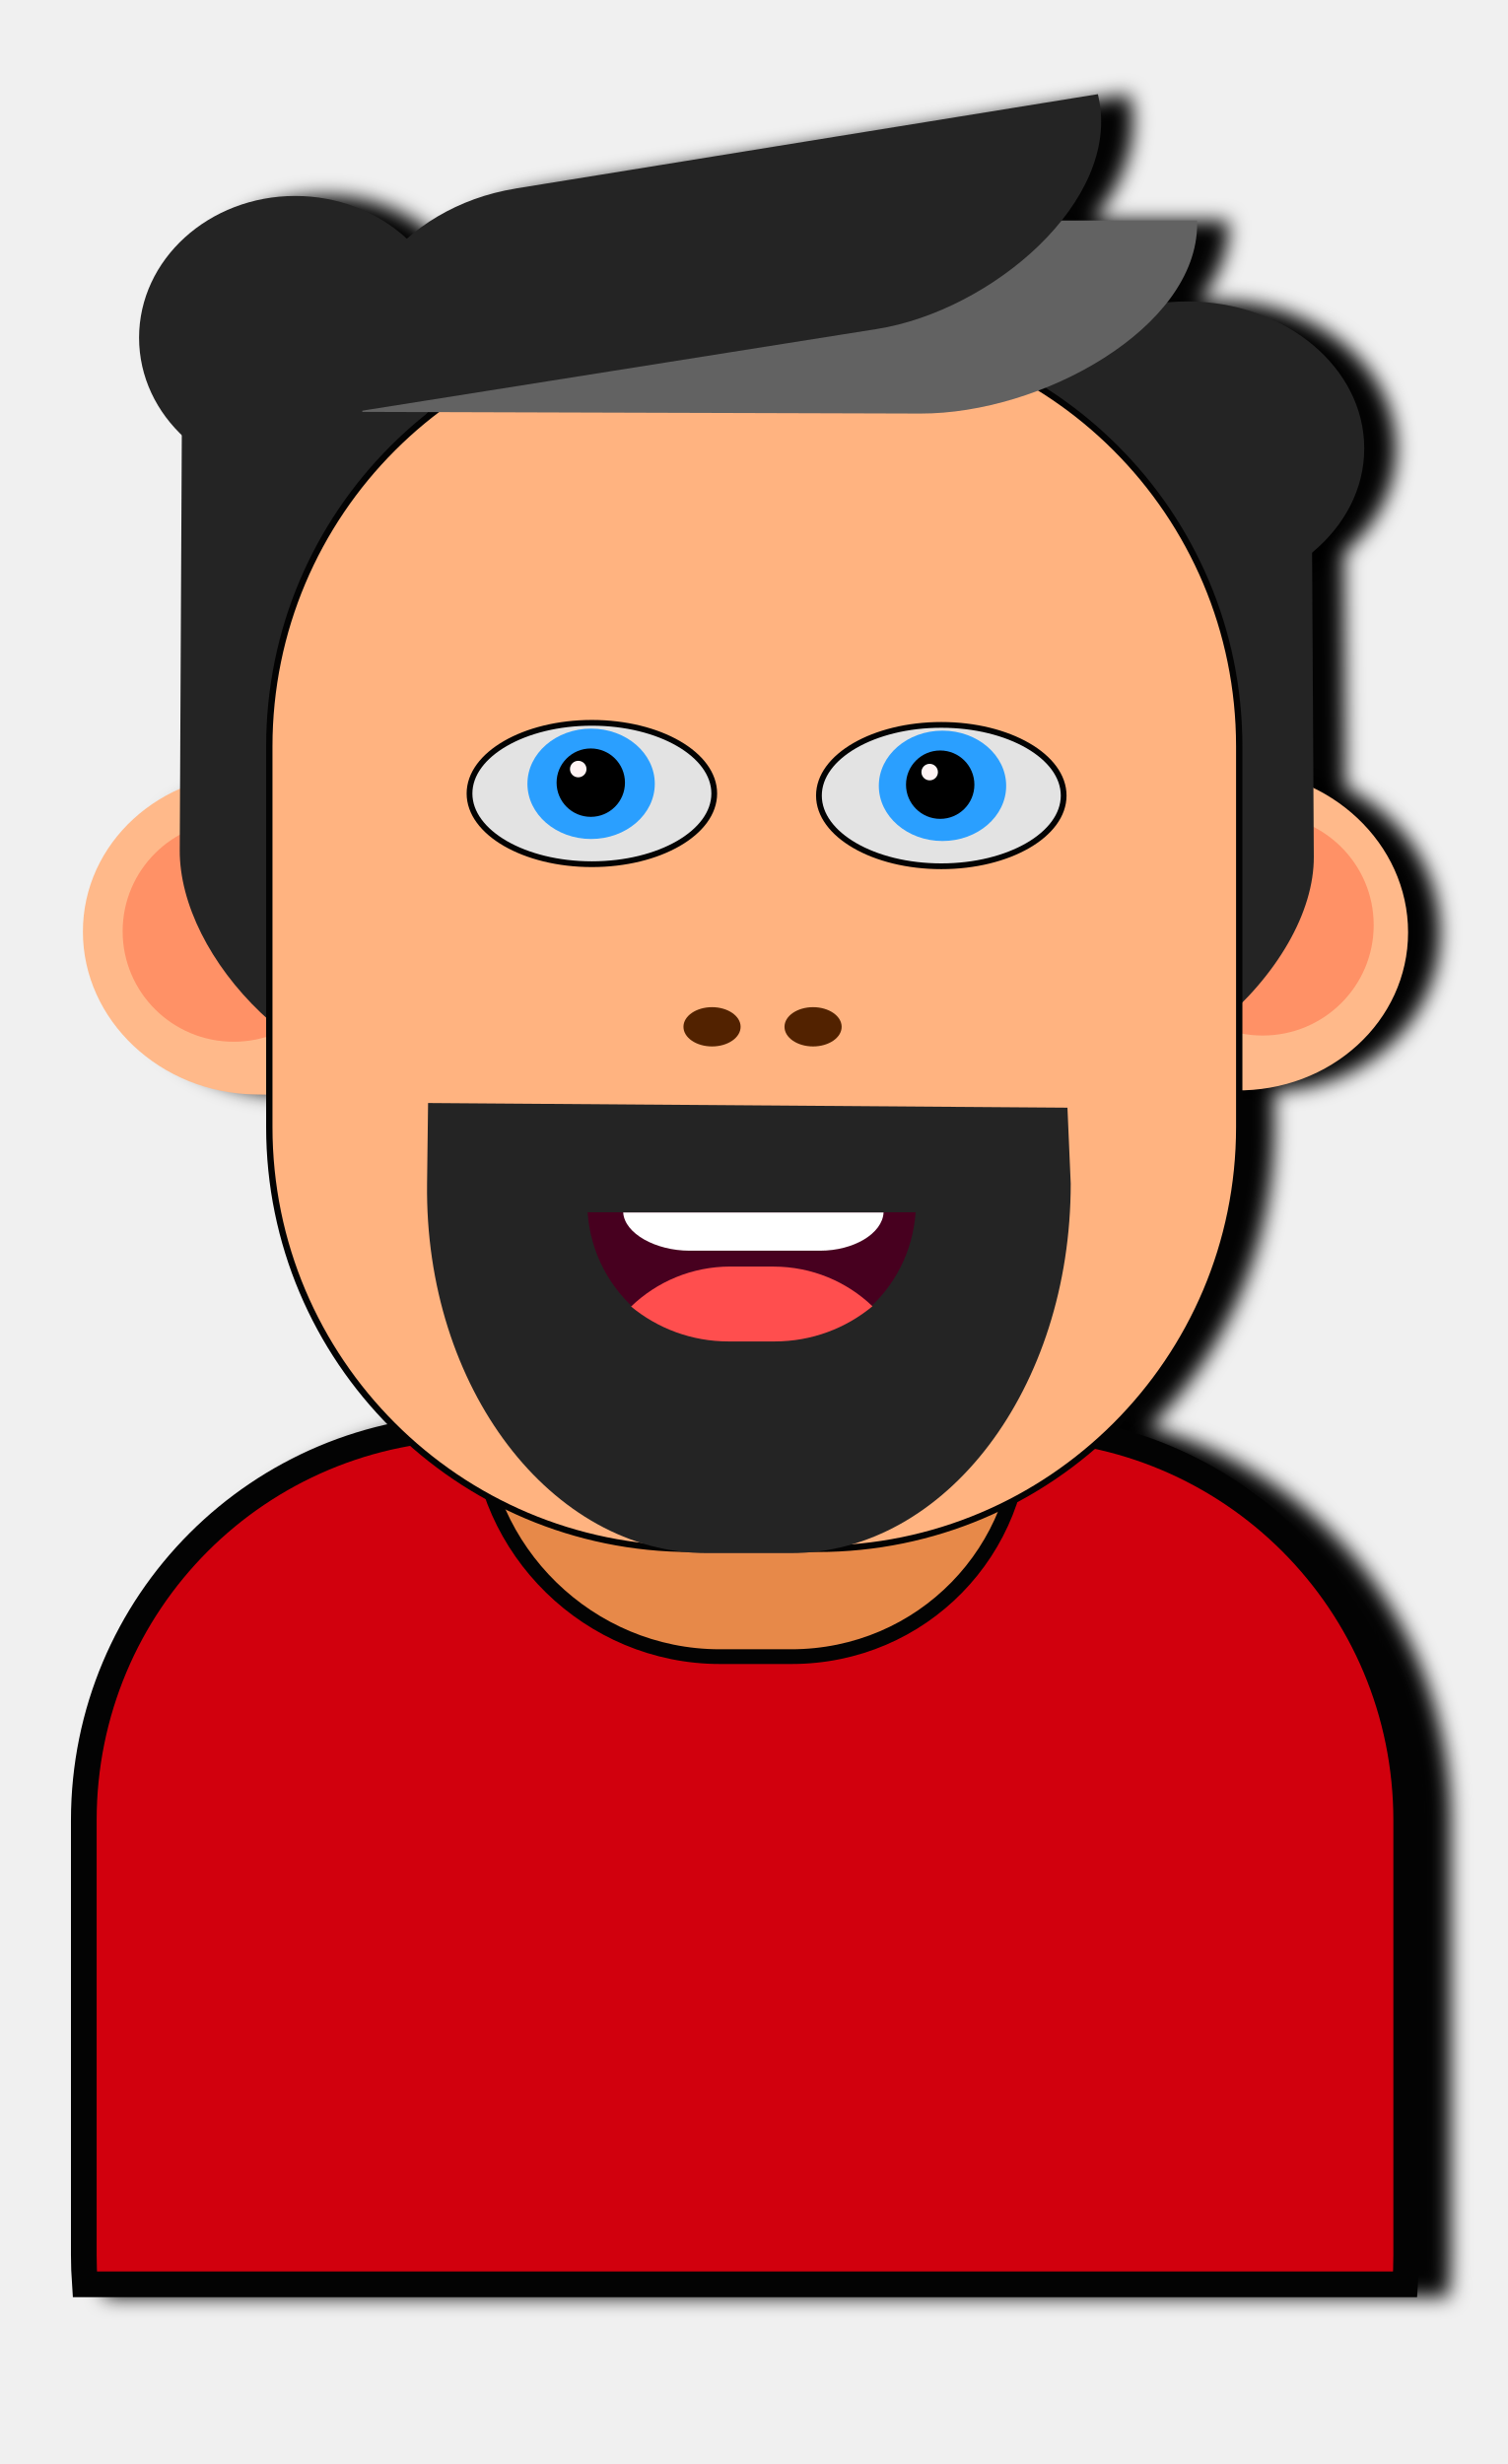
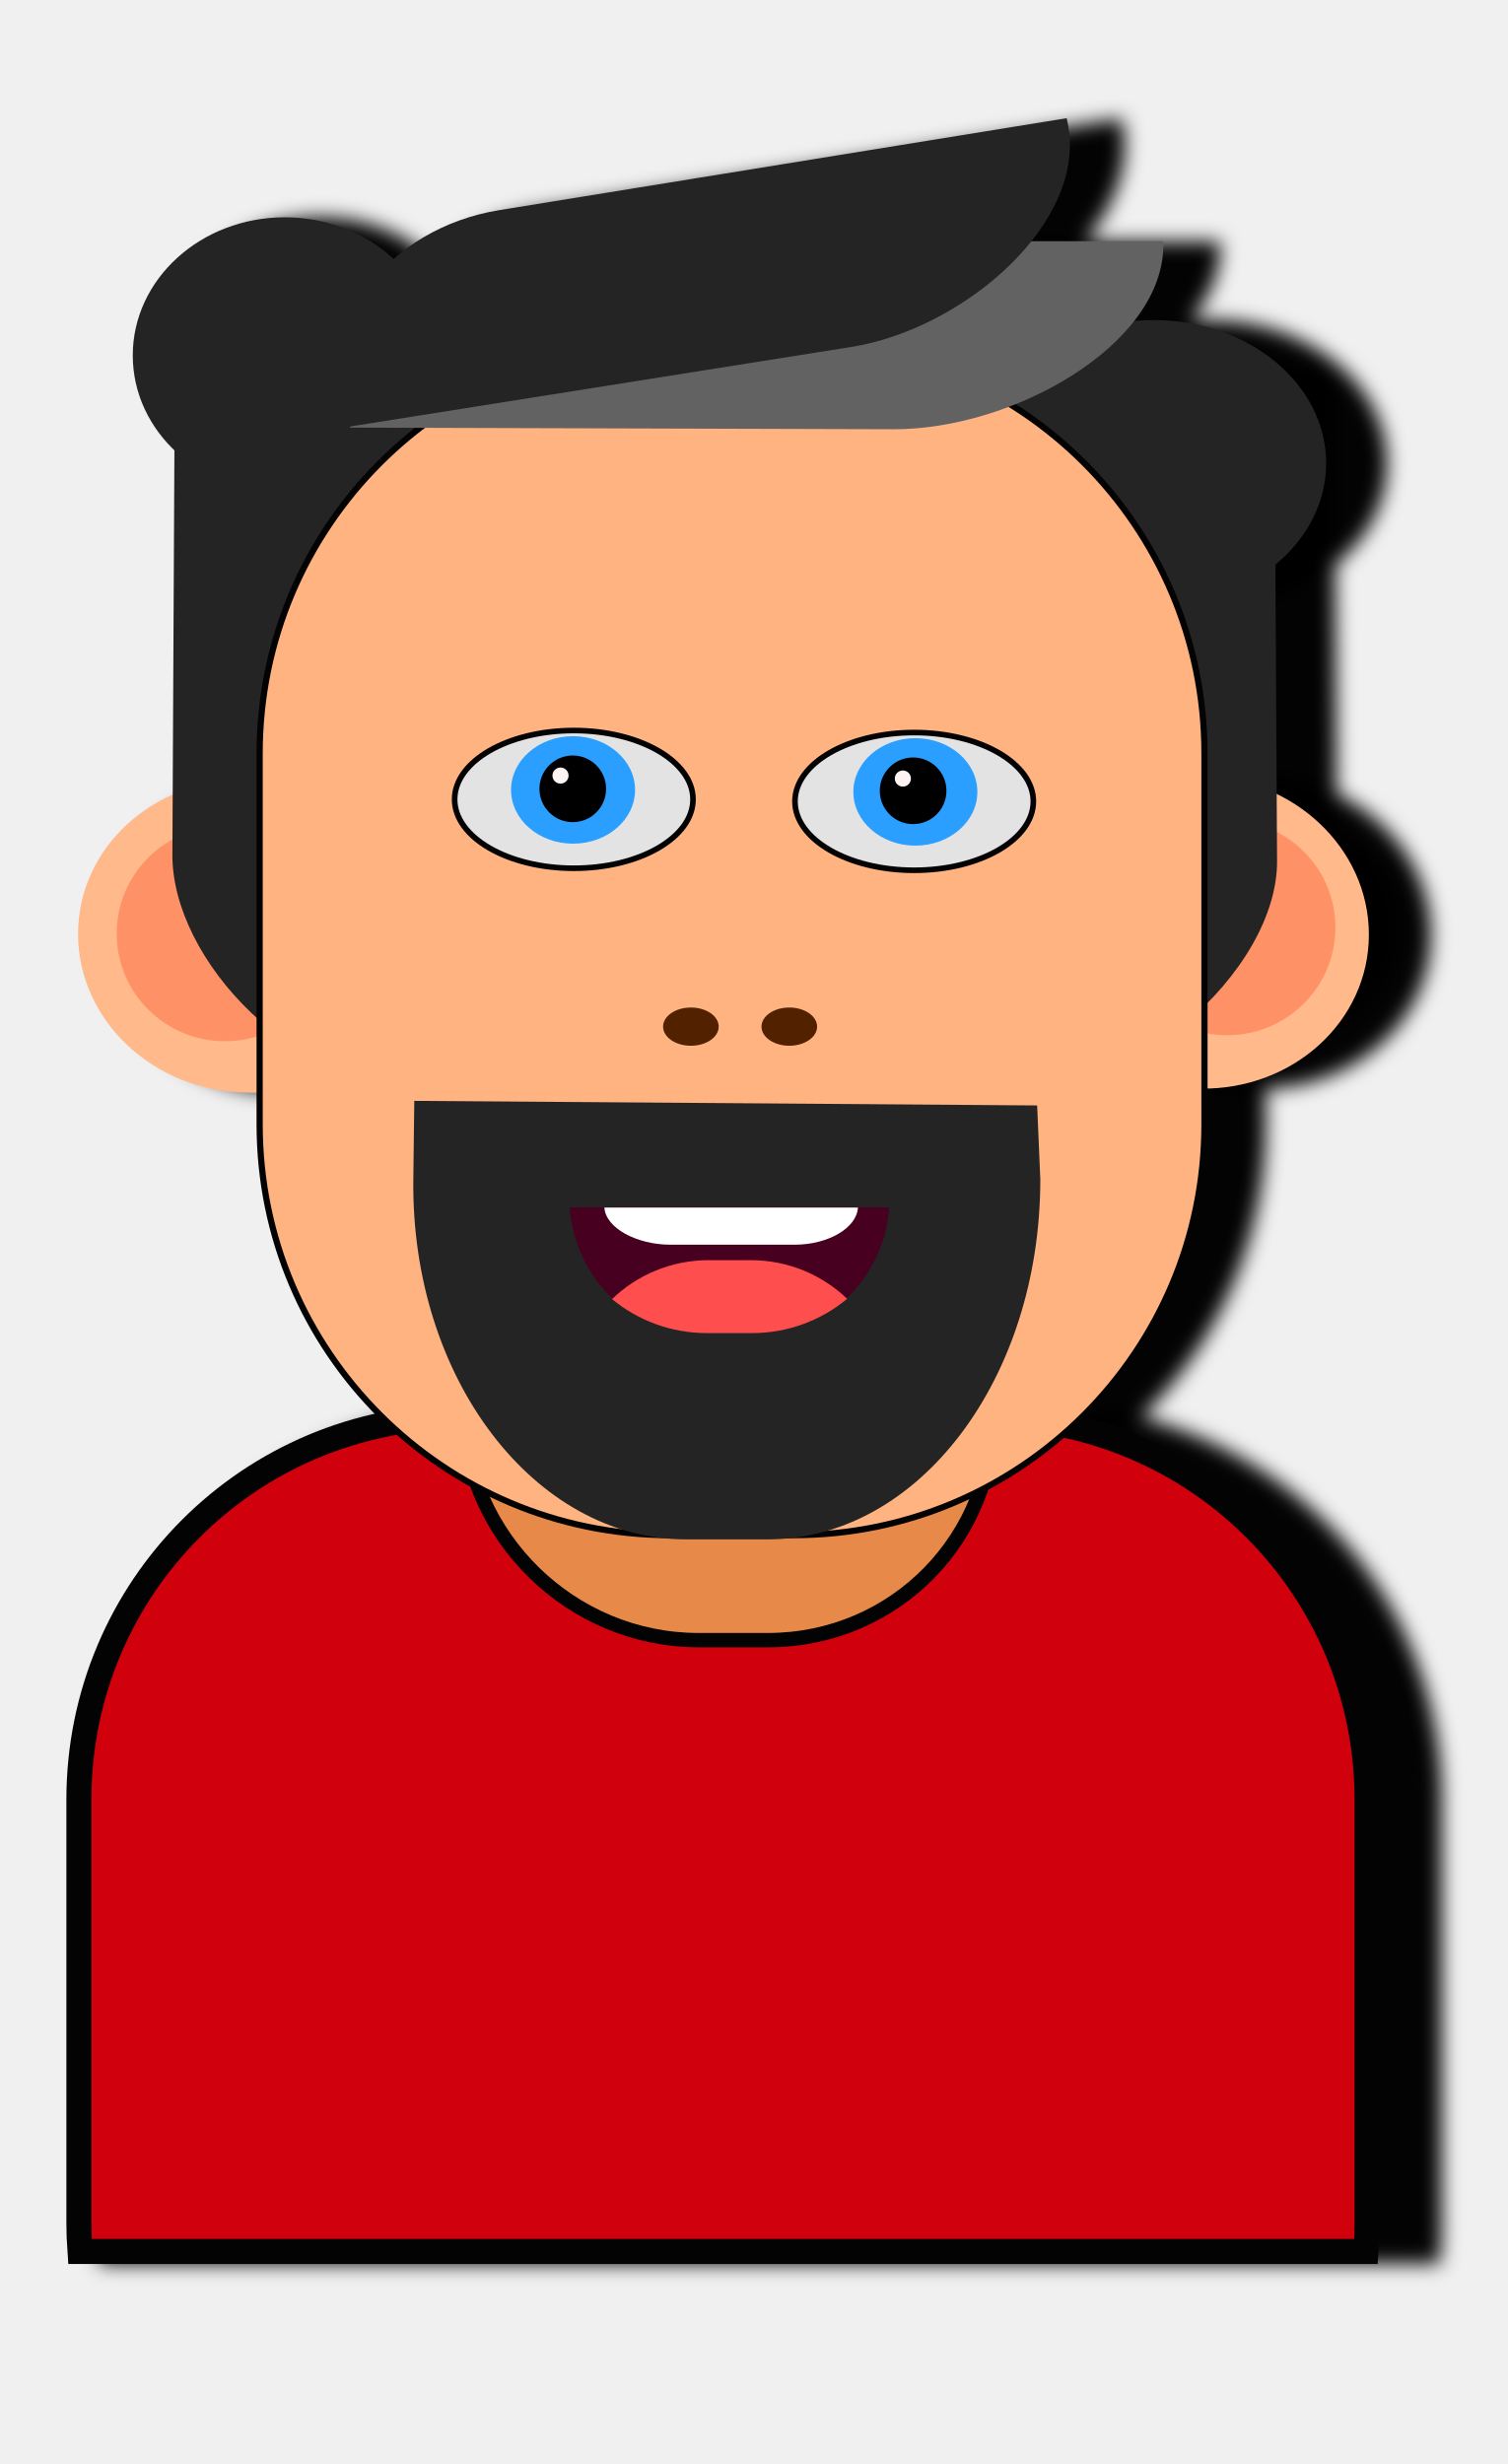
<svg xmlns="http://www.w3.org/2000/svg" width="29.435mm" height="48.101mm" viewBox="0 0 29.435 48.101" version="1.1" id="svg34454">
  <defs id="defs34451">
    <filter style="color-interpolation-filters:sRGB" id="filter20324" x="-0.026" y="-0.01" width="1.051" height="1.027">
      <feGaussianBlur stdDeviation="0.206" id="feGaussianBlur20326" />
    </filter>
  </defs>
  <g id="layer1" transform="translate(-92.44356,-116.8203)">
    <g id="g34449" transform="translate(-79.78692,106.2764)">
      <g id="g37249">
-         <g id="g19955" transform="matrix(0.8940407,0,0,0.8940407,20.2521,2.955943)" style="fill:#000000;fill-opacity:0.987;filter:url(#filter20324)">
-           <g id="g19953" style="fill:#000000;fill-opacity:0.987">
-             <g id="g19895" transform="matrix(0.7860526,0,0,0.7651898,152.3038,-51.60028)" style="fill:#000000;fill-opacity:0.987">
-               <rect style="fill:#000000;fill-opacity:0.987;stroke-width:0.104" id="rect19891" width="9.157" height="13.925" x="100.169" y="-39.611" ry="4.797" transform="matrix(0,1,-0.9998995,-0.0141759,0,0)" />
-               <rect style="fill:#000000;fill-opacity:0.987;stroke-width:0.104" id="rect19893" width="9.157" height="13.925" x="99.667" y="-62.5" ry="4.797" transform="matrix(0,1,-0.9998995,-0.0141759,0,0)" />
-             </g>
-             <ellipse style="fill:#000000;fill-opacity:0.987;fill-rule:evenodd;stroke-width:0.202" id="ellipse19897" cx="198.252" cy="28.687" rx="2.424" ry="2.412" />
-             <ellipse style="fill:#000000;fill-opacity:0.987;fill-rule:evenodd;stroke-width:0.202" id="ellipse19899" cx="175.784" cy="28.822" rx="2.424" ry="2.412" />
-             <path id="path19901" style="fill:#000000;fill-opacity:0.987;stroke-width:0.094" d="m 186.784,35.936 c -1.347,0 -2.532,0.666 -3.247,1.687 0.84,0.542 1.842,0.856 2.921,0.856 h 1.614 c 1.145,0 2.203,-0.354 3.073,-0.958 -0.721,-0.964 -1.871,-1.585 -3.173,-1.585 z" />
-             <rect style="fill:#000000;fill-opacity:0.987;stroke-width:0.122" id="rect19903" width="11.879" height="14.976" x="180.148" y="30.368" ry="5.159" transform="matrix(1,0,0.02305587,0.9997342,0,0)" />
-             <path id="path19905" style="fill:#000000;fill-opacity:0.987;stroke:#030303;stroke-width:0.561;stroke-dasharray:none;stroke-opacity:1" d="m 181.099,39.651 c -4.758,0 -8.588,3.831 -8.588,8.589 v 9.486 c 0,0.215 0.008,0.428 0.023,0.639 h 28.828 c 0.015,-0.211 0.023,-0.424 0.023,-0.639 v -9.486 c 0,-4.758 -3.83,-8.589 -8.588,-8.589 z" />
-             <rect style="fill:#000000;fill-opacity:0.987;stroke:#030303;stroke-width:0.479;stroke-dasharray:none;stroke-opacity:1" id="rect19907" width="9.168" height="16.415" x="182.568" y="41.948" ry="0" />
-             <rect style="fill:#000000;fill-opacity:0.987;stroke:#030303;stroke-width:0.322;stroke-dasharray:none;stroke-opacity:1" id="rect19909" width="11.879" height="14.976" x="180.211" y="29.696" ry="5.159" transform="matrix(1,0,0.02305587,0.9997342,0,0)" />
-             <ellipse style="fill:#000000;fill-opacity:0.987;stroke-width:0.267" id="ellipse19911" cx="-196.603" cy="18.279" rx="3.866" ry="3.209" transform="scale(-1,1)" />
-             <path id="path19913" d="m 192.102,20.428 v 12.304 h 0.138 c 3.902,0 7.143,-3.116 7.129,-5.54 l -0.064,-11.167 h -0.115 c -3.915,0 -7.088,1.972 -7.088,4.404 z" style="fill:#000000;fill-opacity:0.987;stroke-width:0.242" />
-             <ellipse style="fill:#000000;fill-opacity:0.987;stroke-width:0.246" id="ellipse19915" cx="177.127" cy="15.861" rx="3.408" ry="3.096" />
-             <path id="path19917" d="m 180.742,20.527 v 11.868 h -0.116 c -3.294,0 -6.031,-3.006 -6.019,-5.344 l 0.054,-10.772 h 0.097 c 3.305,0 5.984,1.902 5.984,4.248 z" style="fill:#000000;fill-opacity:0.987;stroke-width:0.219" />
-             <rect style="fill:#000000;fill-opacity:0.987;stroke:#030303;stroke-width:0.139;stroke-dasharray:none;stroke-opacity:1" id="rect19919" width="21.178" height="26.731" x="176.563" y="15.576" ry="9.209" />
-             <path id="path19921" style="fill:#000000;fill-opacity:0.987;stroke-width:0.166" d="m 180.029,32.572 -0.022,1.76 c -0.055,4.47 2.726,8.069 6.111,8.069 h 1.832 c 3.385,0 6.111,-3.599 6.111,-8.069 l -0.071,-1.658 z" />
-             <path id="path19923" d="m 183.397,13.302 h 13.424 v 0.08 c 0,2.263 -3.399,4.143 -6.045,4.135 l -12.184,-0.037 v -0.067 c 0,-2.271 2.151,-4.111 4.805,-4.111 z" style="fill:#000000;fill-opacity:0.987;stroke-width:0.193" />
-             <path id="path19925" d="m 181.939,12.604 12.715,-2.06 0.017,0.08 c 0.483,2.255 -2.335,4.649 -4.842,5.047 l -11.548,1.833 -0.014,-0.066 c -0.485,-2.262 1.16,-4.426 3.673,-4.833 z" style="fill:#000000;fill-opacity:0.987;stroke-width:0.19" />
-             <ellipse style="fill:#000000;fill-opacity:0.987;stroke-width:0.065" id="ellipse19927" cx="186.23" cy="30.908" rx="0.624" ry="0.428" />
-             <ellipse style="fill:#000000;fill-opacity:0.987;stroke:#030303;stroke-width:0.126;stroke-dasharray:none;stroke-opacity:1" id="ellipse19929" cx="-183.606" cy="25.814" rx="2.672" ry="1.544" transform="scale(-1,1)" />
-             <ellipse style="fill:#000000;fill-opacity:0.987;stroke-width:0.065" id="ellipse19931" cx="188.436" cy="30.908" rx="0.624" ry="0.428" />
-             <ellipse style="fill:#000000;fill-opacity:0.987;fill-rule:evenodd;stroke-width:0.221" id="ellipse19933" cx="183.588" cy="25.602" rx="1.39" ry="1.205" />
-             <circle style="fill:#000000;fill-opacity:0.987;fill-rule:evenodd;stroke-width:0.127" id="circle19935" cx="183.582" cy="25.577" r="0.747" />
-             <circle style="fill:#000000;fill-opacity:0.987;fill-rule:evenodd;stroke-width:0.381" id="circle19937" cx="-183.308" cy="25.28" r="0.181" transform="scale(-1,1)" />
-             <path id="path19939" style="fill:#000000;fill-opacity:0.987;stroke-width:0.074" d="m 183.512,34.958 c 0.061,0.894 0.495,1.682 1.148,2.211 0.546,-0.467 1.255,-0.748 2.033,-0.748 h 0.938 c 0.746,0 1.428,0.259 1.964,0.691 0.615,-0.528 1.021,-1.292 1.08,-2.154 z" />
-             <path id="path19941" style="fill:#000000;fill-opacity:0.987;stroke-width:0.079" d="m 186.632,36.142 c -0.845,0 -1.609,0.332 -2.171,0.873 0.578,0.476 1.319,0.762 2.13,0.762 h 1.004 c 0.815,0 1.559,-0.289 2.138,-0.769 -0.561,-0.537 -1.322,-0.866 -2.163,-0.866 z" />
-             <path id="path19943" style="fill:#000000;fill-opacity:0.987;stroke-width:0.078" d="m 184.29,34.962 c 0.031,0.465 0.691,0.834 1.384,0.834 l 2.979,-5e-6 c 0.693,-2e-6 1.297,-0.372 1.322,-0.834 z" />
-             <ellipse style="fill:#000000;fill-opacity:0.987;stroke:#030303;stroke-width:0.126;stroke-dasharray:none;stroke-opacity:1" id="ellipse19945" cx="-191.235" cy="25.858" rx="2.672" ry="1.544" transform="scale(-1,1)" />
-             <ellipse style="fill:#000000;fill-opacity:0.987;fill-rule:evenodd;stroke-width:0.221" id="ellipse19947" cx="191.262" cy="25.646" rx="1.39" ry="1.205" />
-             <circle style="fill:#000000;fill-opacity:0.987;fill-rule:evenodd;stroke-width:0.127" id="circle19949" cx="191.211" cy="25.621" r="0.747" />
-             <circle style="fill:#000000;fill-opacity:0.987;fill-rule:evenodd;stroke-width:0.381" id="circle19951" cx="-190.981" cy="25.347" r="0.181" transform="scale(-1,1)" />
-           </g>
-         </g>
        <g id="g19889" transform="matrix(0.9374663,0,0,0.9374663,11.48956,1.80849)">
          <g id="g39312">
-             <g id="g15581" transform="matrix(0.7496408,0,0,0.7297444,153.9361,-47.98604)" style="fill:#ffb98a;fill-opacity:1">
-               <rect style="fill:#ffb98a;fill-opacity:1;stroke-width:0.104" id="rect15577" width="9.157" height="13.925" x="100.169" y="-39.611" ry="4.797" transform="matrix(0,1,-0.9998995,-0.0141759,0,0)" />
-               <rect style="fill:#ffb98a;fill-opacity:1;stroke-width:0.104" id="rect15579" width="9.157" height="13.925" x="99.667" y="-62.5" ry="4.797" transform="matrix(0,1,-0.9998995,-0.0141759,0,0)" />
+             <g id="g54828" transform="translate(-0.4731353,-0.09462706)">
+               <g id="g19955" transform="matrix(0.9508682,0,0,0.9288711,10.20102,2.082165)" style="fill:#000000;fill-opacity:0.987;filter:url(#filter20324)">
+                 <g id="g19953" style="fill:#000000;fill-opacity:0.987">
+                   <g id="g19895" transform="matrix(0.7860526,0,0,0.7651898,152.3038,-51.60028)" style="fill:#000000;fill-opacity:0.987">
+                     <rect style="fill:#000000;fill-opacity:0.987;stroke-width:0.104" id="rect19891" width="9.157" height="13.925" x="100.169" y="-39.611" ry="4.797" transform="matrix(0,1,-0.9998995,-0.0141759,0,0)" />
+                     <rect style="fill:#000000;fill-opacity:0.987;stroke-width:0.104" id="rect19893" width="9.157" height="13.925" x="99.667" y="-62.5" ry="4.797" transform="matrix(0,1,-0.9998995,-0.0141759,0,0)" />
+                   </g>
+                   <ellipse style="fill:#000000;fill-opacity:0.987;fill-rule:evenodd;stroke-width:0.202" id="ellipse19897" cx="198.252" cy="28.687" rx="2.424" ry="2.412" />
+                   <ellipse style="fill:#000000;fill-opacity:0.987;fill-rule:evenodd;stroke-width:0.202" id="ellipse19899" cx="175.784" cy="28.822" rx="2.424" ry="2.412" />
+                   <path id="path19901" style="fill:#000000;fill-opacity:0.987;stroke-width:0.094" d="m 186.784,35.936 c -1.347,0 -2.532,0.666 -3.247,1.687 0.84,0.542 1.842,0.856 2.921,0.856 h 1.614 c 1.145,0 2.203,-0.354 3.073,-0.958 -0.721,-0.964 -1.871,-1.585 -3.173,-1.585 z" />
+                   <rect style="fill:#000000;fill-opacity:0.987;stroke-width:0.122" id="rect19903" width="11.879" height="14.976" x="180.148" y="30.368" ry="5.159" transform="matrix(1,0,0.02305587,0.9997342,0,0)" />
+                   <path id="path19905" style="fill:#000000;fill-opacity:0.987;stroke:#030303;stroke-width:0.561;stroke-dasharray:none;stroke-opacity:1" d="m 181.099,39.651 c -4.758,0 -8.588,3.831 -8.588,8.589 v 9.486 c 0,0.215 0.008,0.428 0.023,0.639 h 28.828 c 0.015,-0.211 0.023,-0.424 0.023,-0.639 v -9.486 c 0,-4.758 -3.83,-8.589 -8.588,-8.589 z" />
+                   <rect style="fill:#000000;fill-opacity:0.987;stroke:#030303;stroke-width:0.479;stroke-dasharray:none;stroke-opacity:1" id="rect19907" width="9.168" height="16.415" x="182.568" y="41.948" ry="0" />
+                   <rect style="fill:#000000;fill-opacity:0.987;stroke:#030303;stroke-width:0.322;stroke-dasharray:none;stroke-opacity:1" id="rect19909" width="11.879" height="14.976" x="180.211" y="29.696" ry="5.159" transform="matrix(1,0,0.02305587,0.9997342,0,0)" />
+                   <ellipse style="fill:#000000;fill-opacity:0.987;stroke-width:0.267" id="ellipse19911" cx="-196.603" cy="18.279" rx="3.866" ry="3.209" transform="scale(-1,1)" />
+                   <path id="path19913" d="m 192.102,20.428 v 12.304 h 0.138 c 3.902,0 7.143,-3.116 7.129,-5.54 l -0.064,-11.167 h -0.115 c -3.915,0 -7.088,1.972 -7.088,4.404 z" style="fill:#000000;fill-opacity:0.987;stroke-width:0.242" />
+                   <ellipse style="fill:#000000;fill-opacity:0.987;stroke-width:0.246" id="ellipse19915" cx="177.127" cy="15.861" rx="3.408" ry="3.096" />
+                   <path id="path19917" d="m 180.742,20.527 v 11.868 h -0.116 c -3.294,0 -6.031,-3.006 -6.019,-5.344 l 0.054,-10.772 h 0.097 c 3.305,0 5.984,1.902 5.984,4.248 z" style="fill:#000000;fill-opacity:0.987;stroke-width:0.219" />
+                   <rect style="fill:#000000;fill-opacity:0.987;stroke:#030303;stroke-width:0.139;stroke-dasharray:none;stroke-opacity:1" id="rect19919" width="21.178" height="26.731" x="176.563" y="15.576" ry="9.209" />
+                   <path id="path19921" style="fill:#000000;fill-opacity:0.987;stroke-width:0.166" d="m 180.029,32.572 -0.022,1.76 c -0.055,4.47 2.726,8.069 6.111,8.069 h 1.832 c 3.385,0 6.111,-3.599 6.111,-8.069 l -0.071,-1.658 z" />
+                   <path id="path19923" d="m 183.397,13.302 h 13.424 v 0.08 c 0,2.263 -3.399,4.143 -6.045,4.135 l -12.184,-0.037 v -0.067 c 0,-2.271 2.151,-4.111 4.805,-4.111 z" style="fill:#000000;fill-opacity:0.987;stroke-width:0.193" />
+                   <path id="path19925" d="m 181.939,12.604 12.715,-2.06 0.017,0.08 c 0.483,2.255 -2.335,4.649 -4.842,5.047 l -11.548,1.833 -0.014,-0.066 c -0.485,-2.262 1.16,-4.426 3.673,-4.833 z" style="fill:#000000;fill-opacity:0.987;stroke-width:0.19" />
+                   <ellipse style="fill:#000000;fill-opacity:0.987;stroke-width:0.065" id="ellipse19927" cx="186.23" cy="30.908" rx="0.624" ry="0.428" />
+                   <ellipse style="fill:#000000;fill-opacity:0.987;stroke:#030303;stroke-width:0.126;stroke-dasharray:none;stroke-opacity:1" id="ellipse19929" cx="-183.606" cy="25.814" rx="2.672" ry="1.544" transform="scale(-1,1)" />
+                   <ellipse style="fill:#000000;fill-opacity:0.987;stroke-width:0.065" id="ellipse19931" cx="188.436" cy="30.908" rx="0.624" ry="0.428" />
+                   <ellipse style="fill:#000000;fill-opacity:0.987;fill-rule:evenodd;stroke-width:0.221" id="ellipse19933" cx="183.588" cy="25.602" rx="1.39" ry="1.205" />
+                   <circle style="fill:#000000;fill-opacity:0.987;fill-rule:evenodd;stroke-width:0.127" id="circle19935" cx="183.582" cy="25.577" r="0.747" />
+                   <circle style="fill:#000000;fill-opacity:0.987;fill-rule:evenodd;stroke-width:0.381" id="circle19937" cx="-183.308" cy="25.28" r="0.181" transform="scale(-1,1)" />
+                   <path id="path19939" style="fill:#000000;fill-opacity:0.987;stroke-width:0.074" d="m 183.512,34.958 c 0.061,0.894 0.495,1.682 1.148,2.211 0.546,-0.467 1.255,-0.748 2.033,-0.748 h 0.938 c 0.746,0 1.428,0.259 1.964,0.691 0.615,-0.528 1.021,-1.292 1.08,-2.154 z" />
+                   <path id="path19941" style="fill:#000000;fill-opacity:0.987;stroke-width:0.079" d="m 186.632,36.142 c -0.845,0 -1.609,0.332 -2.171,0.873 0.578,0.476 1.319,0.762 2.13,0.762 h 1.004 c 0.815,0 1.559,-0.289 2.138,-0.769 -0.561,-0.537 -1.322,-0.866 -2.163,-0.866 z" />
+                   <path id="path19943" style="fill:#000000;fill-opacity:0.987;stroke-width:0.078" d="m 184.29,34.962 c 0.031,0.465 0.691,0.834 1.384,0.834 l 2.979,-5e-6 c 0.693,-2e-6 1.297,-0.372 1.322,-0.834 z" />
+                   <ellipse style="fill:#000000;fill-opacity:0.987;stroke:#030303;stroke-width:0.126;stroke-dasharray:none;stroke-opacity:1" id="ellipse19945" cx="-191.235" cy="25.858" rx="2.672" ry="1.544" transform="scale(-1,1)" />
+                   <ellipse style="fill:#000000;fill-opacity:0.987;fill-rule:evenodd;stroke-width:0.221" id="ellipse19947" cx="191.262" cy="25.646" rx="1.39" ry="1.205" />
+                   <circle style="fill:#000000;fill-opacity:0.987;fill-rule:evenodd;stroke-width:0.127" id="circle19949" cx="191.211" cy="25.621" r="0.747" />
+                   <circle style="fill:#000000;fill-opacity:0.987;fill-rule:evenodd;stroke-width:0.381" id="circle19951" cx="-190.981" cy="25.347" r="0.181" transform="scale(-1,1)" />
+                 </g>
+               </g>
+               <g id="g15581" transform="matrix(0.7302085,0,0,0.7108279,154.8073,-45.85519)" style="fill:#ffb98a;fill-opacity:1">
+                 <rect style="fill:#ffb98a;fill-opacity:1;stroke-width:0.104" id="rect15577" width="9.157" height="13.925" x="100.169" y="-39.611" ry="4.797" transform="matrix(0,1,-0.9998995,-0.0141759,0,0)" />
+                 <rect style="fill:#ffb98a;fill-opacity:1;stroke-width:0.104" id="rect15579" width="9.157" height="13.925" x="99.667" y="-62.5" ry="4.797" transform="matrix(0,1,-0.9998995,-0.0141759,0,0)" />
+               </g>
+               <ellipse style="fill:#ff885e;fill-opacity:0.81;fill-rule:evenodd;stroke-width:0.188" id="ellipse16064" cx="197.491" cy="28.728" rx="2.252" ry="2.241" />
+               <ellipse style="fill:#ff885e;fill-opacity:0.81;fill-rule:evenodd;stroke-width:0.188" id="path16062" cx="176.619" cy="28.854" rx="2.252" ry="2.241" />
+               <path id="path15595" style="fill:#ff4e4e;fill-opacity:1;stroke-width:0.087" d="m 186.838,35.462 c -1.251,0 -2.353,0.618 -3.017,1.567 0.78,0.504 1.712,0.796 2.714,0.796 h 1.499 c 1.063,0 2.047,-0.329 2.855,-0.89 -0.67,-0.895 -1.739,-1.473 -2.948,-1.473 z" />
+               <rect style="fill:#d38d5f;fill-opacity:1;stroke-width:0.114" id="rect15569" width="11.035" height="13.912" x="180.625" y="30.29" ry="4.793" transform="matrix(1,0,0.02305587,0.9997342,0,0)" />
+               <path id="path15571" style="fill:#d1000d;fill-opacity:1;stroke:#030303;stroke-width:0.521;stroke-dasharray:none;stroke-opacity:1" d="m 181.557,38.913 c -4.42,0 -7.978,3.558 -7.978,7.978 v 8.812 c 0,0.2 0.008,0.398 0.022,0.594 h 26.78 c 0.014,-0.196 0.022,-0.394 0.022,-0.594 v -8.812 c 0,-4.42 -3.558,-7.978 -7.978,-7.978 z" />
+               <rect style="fill:#e78949;fill-opacity:1;stroke:#030303;stroke-width:0.299;stroke-dasharray:none;stroke-opacity:1" id="rect15575" width="11.035" height="13.912" x="180.684" y="29.666" ry="4.793" transform="matrix(1,0,0.02305587,0.9997342,0,0)" />
+               <ellipse style="fill:#242424;fill-opacity:1;stroke-width:0.248" id="ellipse15583" cx="-195.96" cy="19.059" rx="3.591" ry="2.981" transform="scale(-1,1)" />
+               <path id="path15585" d="m 191.778,21.056 v 11.43 h 0.128 c 3.625,0 6.636,-2.895 6.623,-5.147 l -0.059,-10.374 h -0.107 c -3.637,0 -6.585,1.832 -6.585,4.091 z" style="fill:#242424;fill-opacity:1;stroke-width:0.225" />
+               <ellipse style="fill:#242424;fill-opacity:1;stroke-width:0.229" id="ellipse15587" cx="177.867" cy="16.814" rx="3.166" ry="2.876" />
+               <path id="path15589" d="m 181.225,21.148 v 11.025 h -0.108 c -3.06,0 -5.602,-2.792 -5.591,-4.965 l 0.05,-10.007 h 0.09 c 3.07,0 5.559,1.767 5.559,3.946 z" style="fill:#242424;fill-opacity:1;stroke-width:0.203" />
+               <rect style="fill:#ffb380;stroke:#030303;stroke-width:0.129;stroke-dasharray:none;stroke-opacity:1" id="rect15591" width="19.674" height="24.832" x="177.343" y="16.548" ry="8.554" />
+               <path id="path16544" style="fill:#242424;fill-opacity:1;stroke-width:0.155" d="m 180.563,32.337 -0.02,1.635 c -0.051,4.152 2.532,7.496 5.677,7.496 h 1.702 c 3.145,0 5.677,-3.343 5.677,-7.496 l -0.066,-1.54 z" />
+               <path id="path15601" d="m 183.691,14.436 h 12.47 v 0.074 c 0,2.103 -3.158,3.849 -5.615,3.841 l -11.318,-0.034 v -0.062 c 0,-2.109 1.998,-3.819 4.463,-3.819 z" style="fill:#626262;fill-opacity:1;stroke-width:0.179" />
+               <path id="path15603" d="m 182.337,13.788 11.811,-1.914 0.016,0.074 c 0.449,2.095 -2.169,4.319 -4.498,4.689 l -10.728,1.703 -0.013,-0.062 c -0.45,-2.101 1.077,-4.112 3.412,-4.49 z" style="fill:#242424;fill-opacity:1;stroke-width:0.177" />
+               <ellipse style="fill:#522200;fill-opacity:1;stroke-width:0.06" id="ellipse15605" cx="186.323" cy="30.791" rx="0.579" ry="0.398" />
+               <ellipse style="fill:#e3e3e3;fill-opacity:1;stroke:#030303;stroke-width:0.117;stroke-dasharray:none;stroke-opacity:1" id="ellipse16193" cx="-183.885" cy="26.059" rx="2.482" ry="1.434" transform="scale(-1,1)" />
+               <ellipse style="fill:#522200;fill-opacity:1;stroke-width:0.06" id="ellipse16268" cx="188.372" cy="30.791" rx="0.579" ry="0.398" />
+               <ellipse style="fill:#2a9fff;fill-opacity:1;fill-rule:evenodd;stroke-width:0.205" id="path37288" cx="183.869" cy="25.862" rx="1.291" ry="1.119" />
+               <circle style="fill:#000000;fill-opacity:1;fill-rule:evenodd;stroke-width:0.118" id="path37772" cx="183.863" cy="25.839" r="0.694" />
+               <circle style="fill:#fff4f4;fill-opacity:1;fill-rule:evenodd;stroke-width:0.354" id="circle37774" cx="-183.608" cy="25.563" r="0.168" transform="scale(-1,1)" />
+               <path id="path15593-4" style="fill:#47001f;fill-opacity:1;stroke-width:0.069" d="m 183.799,34.553 c 0.057,0.83 0.46,1.563 1.066,2.054 0.507,-0.433 1.166,-0.695 1.888,-0.695 h 0.871 c 0.693,0 1.327,0.24 1.825,0.642 0.572,-0.49 0.949,-1.2 1.003,-2.001 z" />
+               <path id="path15690-5" style="fill:#ff4e4e;fill-opacity:1;stroke-width:0.074" d="m 186.697,35.654 c -0.785,0 -1.495,0.309 -2.016,0.811 0.537,0.443 1.225,0.708 1.978,0.708 h 0.932 c 0.757,0 1.448,-0.268 1.986,-0.714 -0.521,-0.499 -1.228,-0.805 -2.01,-0.805 z" />
+               <path id="path16056-9" style="fill:#ffffff;stroke-width:0.073" d="m 184.521,34.558 c 0.028,0.432 0.682,0.774 1.374,0.774 l 2.589,-5e-6 c 0.693,-2e-6 1.294,-0.346 1.317,-0.774 z" />
+               <ellipse style="fill:#e3e3e3;fill-opacity:1;stroke:#030303;stroke-width:0.117;stroke-dasharray:none;stroke-opacity:1" id="ellipse275" cx="-190.972" cy="26.101" rx="2.482" ry="1.434" transform="scale(-1,1)" />
+               <ellipse style="fill:#2a9fff;fill-opacity:1;fill-rule:evenodd;stroke-width:0.205" id="ellipse277" cx="190.997" cy="25.903" rx="1.291" ry="1.119" />
+               <circle style="fill:#000000;fill-opacity:1;fill-rule:evenodd;stroke-width:0.118" id="circle279" cx="190.95" cy="25.88" r="0.694" />
+               <circle style="fill:#fff4f4;fill-opacity:1;fill-rule:evenodd;stroke-width:0.354" id="circle281" cx="-190.737" cy="25.625" r="0.168" transform="scale(-1,1)" />
            </g>
-             <ellipse style="fill:#ff885e;fill-opacity:0.81;fill-rule:evenodd;stroke-width:0.193" id="ellipse16064" cx="197.756" cy="28.582" rx="2.312" ry="2.3" />
-             <ellipse style="fill:#ff885e;fill-opacity:0.81;fill-rule:evenodd;stroke-width:0.193" id="path16062" cx="176.329" cy="28.711" rx="2.312" ry="2.3" />
-             <path id="path15595" style="fill:#ff4e4e;fill-opacity:1;stroke-width:0.09" d="m 186.819,35.495 c -1.285,0 -2.415,0.635 -3.097,1.609 0.801,0.517 1.757,0.817 2.786,0.817 h 1.539 c 1.092,0 2.101,-0.337 2.931,-0.914 -0.688,-0.919 -1.785,-1.512 -3.026,-1.512 z" />
-             <rect style="fill:#d38d5f;fill-opacity:1;stroke-width:0.117" id="rect15569" width="11.329" height="14.282" x="180.462" y="30.186" ry="4.92" transform="matrix(1,0,0.02305587,0.9997342,0,0)" />
-             <path id="path15571" style="fill:#d1000d;fill-opacity:1;stroke:#030303;stroke-width:0.535;stroke-dasharray:none;stroke-opacity:1" d="m 181.398,39.038 c -4.538,0 -8.19,3.653 -8.19,8.191 v 9.047 c 0,0.205 0.008,0.408 0.022,0.61 h 27.493 c 0.015,-0.201 0.022,-0.405 0.022,-0.61 v -9.047 c 0,-4.538 -3.653,-8.191 -8.19,-8.191 z" />
-             <rect style="fill:#e78949;fill-opacity:1;stroke:#030303;stroke-width:0.307;stroke-dasharray:none;stroke-opacity:1" id="rect15575" width="11.329" height="14.282" x="180.522" y="29.545" ry="4.92" transform="matrix(1,0,0.02305587,0.9997342,0,0)" />
-             <ellipse style="fill:#242424;fill-opacity:1;stroke-width:0.255" id="ellipse15583" cx="-196.184" cy="18.656" rx="3.687" ry="3.061" transform="scale(-1,1)" />
-             <path id="path15585" d="m 191.891,20.706 v 11.734 h 0.131 c 3.721,0 6.812,-2.972 6.799,-5.284 l -0.061,-10.65 h -0.11 c -3.733,0 -6.76,1.88 -6.76,4.2 z" style="fill:#242424;fill-opacity:1;stroke-width:0.231" />
-             <ellipse style="fill:#242424;fill-opacity:1;stroke-width:0.235" id="ellipse15587" cx="177.609" cy="16.351" rx="3.25" ry="2.952" />
-             <path id="path15589" d="m 181.057,20.8 v 11.319 h -0.111 c -3.142,0 -5.751,-2.866 -5.74,-5.097 l 0.051,-10.273 h 0.093 c 3.152,0 5.707,1.814 5.707,4.051 z" style="fill:#242424;fill-opacity:1;stroke-width:0.209" />
-             <rect style="fill:#ffb380;stroke:#030303;stroke-width:0.132;stroke-dasharray:none;stroke-opacity:1" id="rect15591" width="20.197" height="25.493" x="177.071" y="16.078" ry="8.782" />
-             <path id="path16544" style="fill:#242424;fill-opacity:1;stroke-width:0.159" d="m 180.377,32.287 -0.021,1.678 c -0.053,4.263 2.599,7.695 5.828,7.695 h 1.747 c 3.229,0 5.828,-3.432 5.828,-7.695 l -0.068,-1.581 z" />
-             <path id="path15601" d="m 183.589,13.91 h 12.802 v 0.076 c 0,2.159 -3.242,3.951 -5.765,3.944 l -11.619,-0.035 v -0.064 c 0,-2.165 2.052,-3.921 4.582,-3.921 z" style="fill:#626262;fill-opacity:1;stroke-width:0.184" />
-             <path id="path15603" d="m 182.199,13.244 12.126,-1.965 0.016,0.076 c 0.461,2.15 -2.227,4.434 -4.618,4.814 l -11.013,1.748 -0.014,-0.063 c -0.462,-2.157 1.106,-4.221 3.503,-4.609 z" style="fill:#242424;fill-opacity:1;stroke-width:0.182" />
-             <ellipse style="fill:#522200;fill-opacity:1;stroke-width:0.062" id="ellipse15605" cx="186.29" cy="30.7" rx="0.595" ry="0.409" />
-             <ellipse style="fill:#e3e3e3;fill-opacity:1;stroke:#030303;stroke-width:0.12;stroke-dasharray:none;stroke-opacity:1" id="ellipse16193" cx="-183.788" cy="25.842" rx="2.548" ry="1.472" transform="scale(-1,1)" />
-             <ellipse style="fill:#522200;fill-opacity:1;stroke-width:0.062" id="ellipse16268" cx="188.394" cy="30.7" rx="0.595" ry="0.409" />
-             <ellipse style="fill:#2a9fff;fill-opacity:1;fill-rule:evenodd;stroke-width:0.211" id="path37288" cx="183.772" cy="25.64" rx="1.326" ry="1.149" />
-             <circle style="fill:#000000;fill-opacity:1;fill-rule:evenodd;stroke-width:0.121" id="path37772" cx="183.765" cy="25.616" r="0.712" />
-             <circle style="fill:#fff4f4;fill-opacity:1;fill-rule:evenodd;stroke-width:0.364" id="circle37774" cx="-183.504" cy="25.333" r="0.172" transform="scale(-1,1)" />
-             <path id="path15593-4" style="fill:#47001f;fill-opacity:1;stroke-width:0.071" d="m 183.699,34.562 c 0.058,0.853 0.472,1.604 1.095,2.109 0.52,-0.445 1.197,-0.713 1.938,-0.713 h 0.894 c 0.711,0 1.362,0.247 1.873,0.659 0.587,-0.503 0.974,-1.232 1.03,-2.055 z" />
-             <path id="path15690-5" style="fill:#ff4e4e;fill-opacity:1;stroke-width:0.076" d="m 186.674,35.692 c -0.806,0 -1.535,0.317 -2.07,0.833 0.551,0.454 1.258,0.727 2.031,0.727 h 0.957 c 0.777,0 1.487,-0.275 2.039,-0.733 -0.535,-0.512 -1.261,-0.826 -2.063,-0.826 z" />
-             <path id="path16056-9" style="fill:#ffffff;stroke-width:0.075" d="m 184.44,34.567 c 0.029,0.443 0.685,0.795 1.378,0.795 l 2.725,-5e-6 c 0.693,-2e-6 1.295,-0.355 1.319,-0.795 z" />
-             <ellipse style="fill:#e3e3e3;fill-opacity:1;stroke:#030303;stroke-width:0.12;stroke-dasharray:none;stroke-opacity:1" id="ellipse275" cx="-191.064" cy="25.885" rx="2.548" ry="1.472" transform="scale(-1,1)" />
-             <ellipse style="fill:#2a9fff;fill-opacity:1;fill-rule:evenodd;stroke-width:0.211" id="ellipse277" cx="191.089" cy="25.682" rx="1.326" ry="1.149" />
-             <circle style="fill:#000000;fill-opacity:1;fill-rule:evenodd;stroke-width:0.121" id="circle279" cx="191.041" cy="25.658" r="0.712" />
-             <circle style="fill:#fff4f4;fill-opacity:1;fill-rule:evenodd;stroke-width:0.364" id="circle281" cx="-190.822" cy="25.396" r="0.172" transform="scale(-1,1)" />
          </g>
        </g>
      </g>
    </g>
  </g>
</svg>
